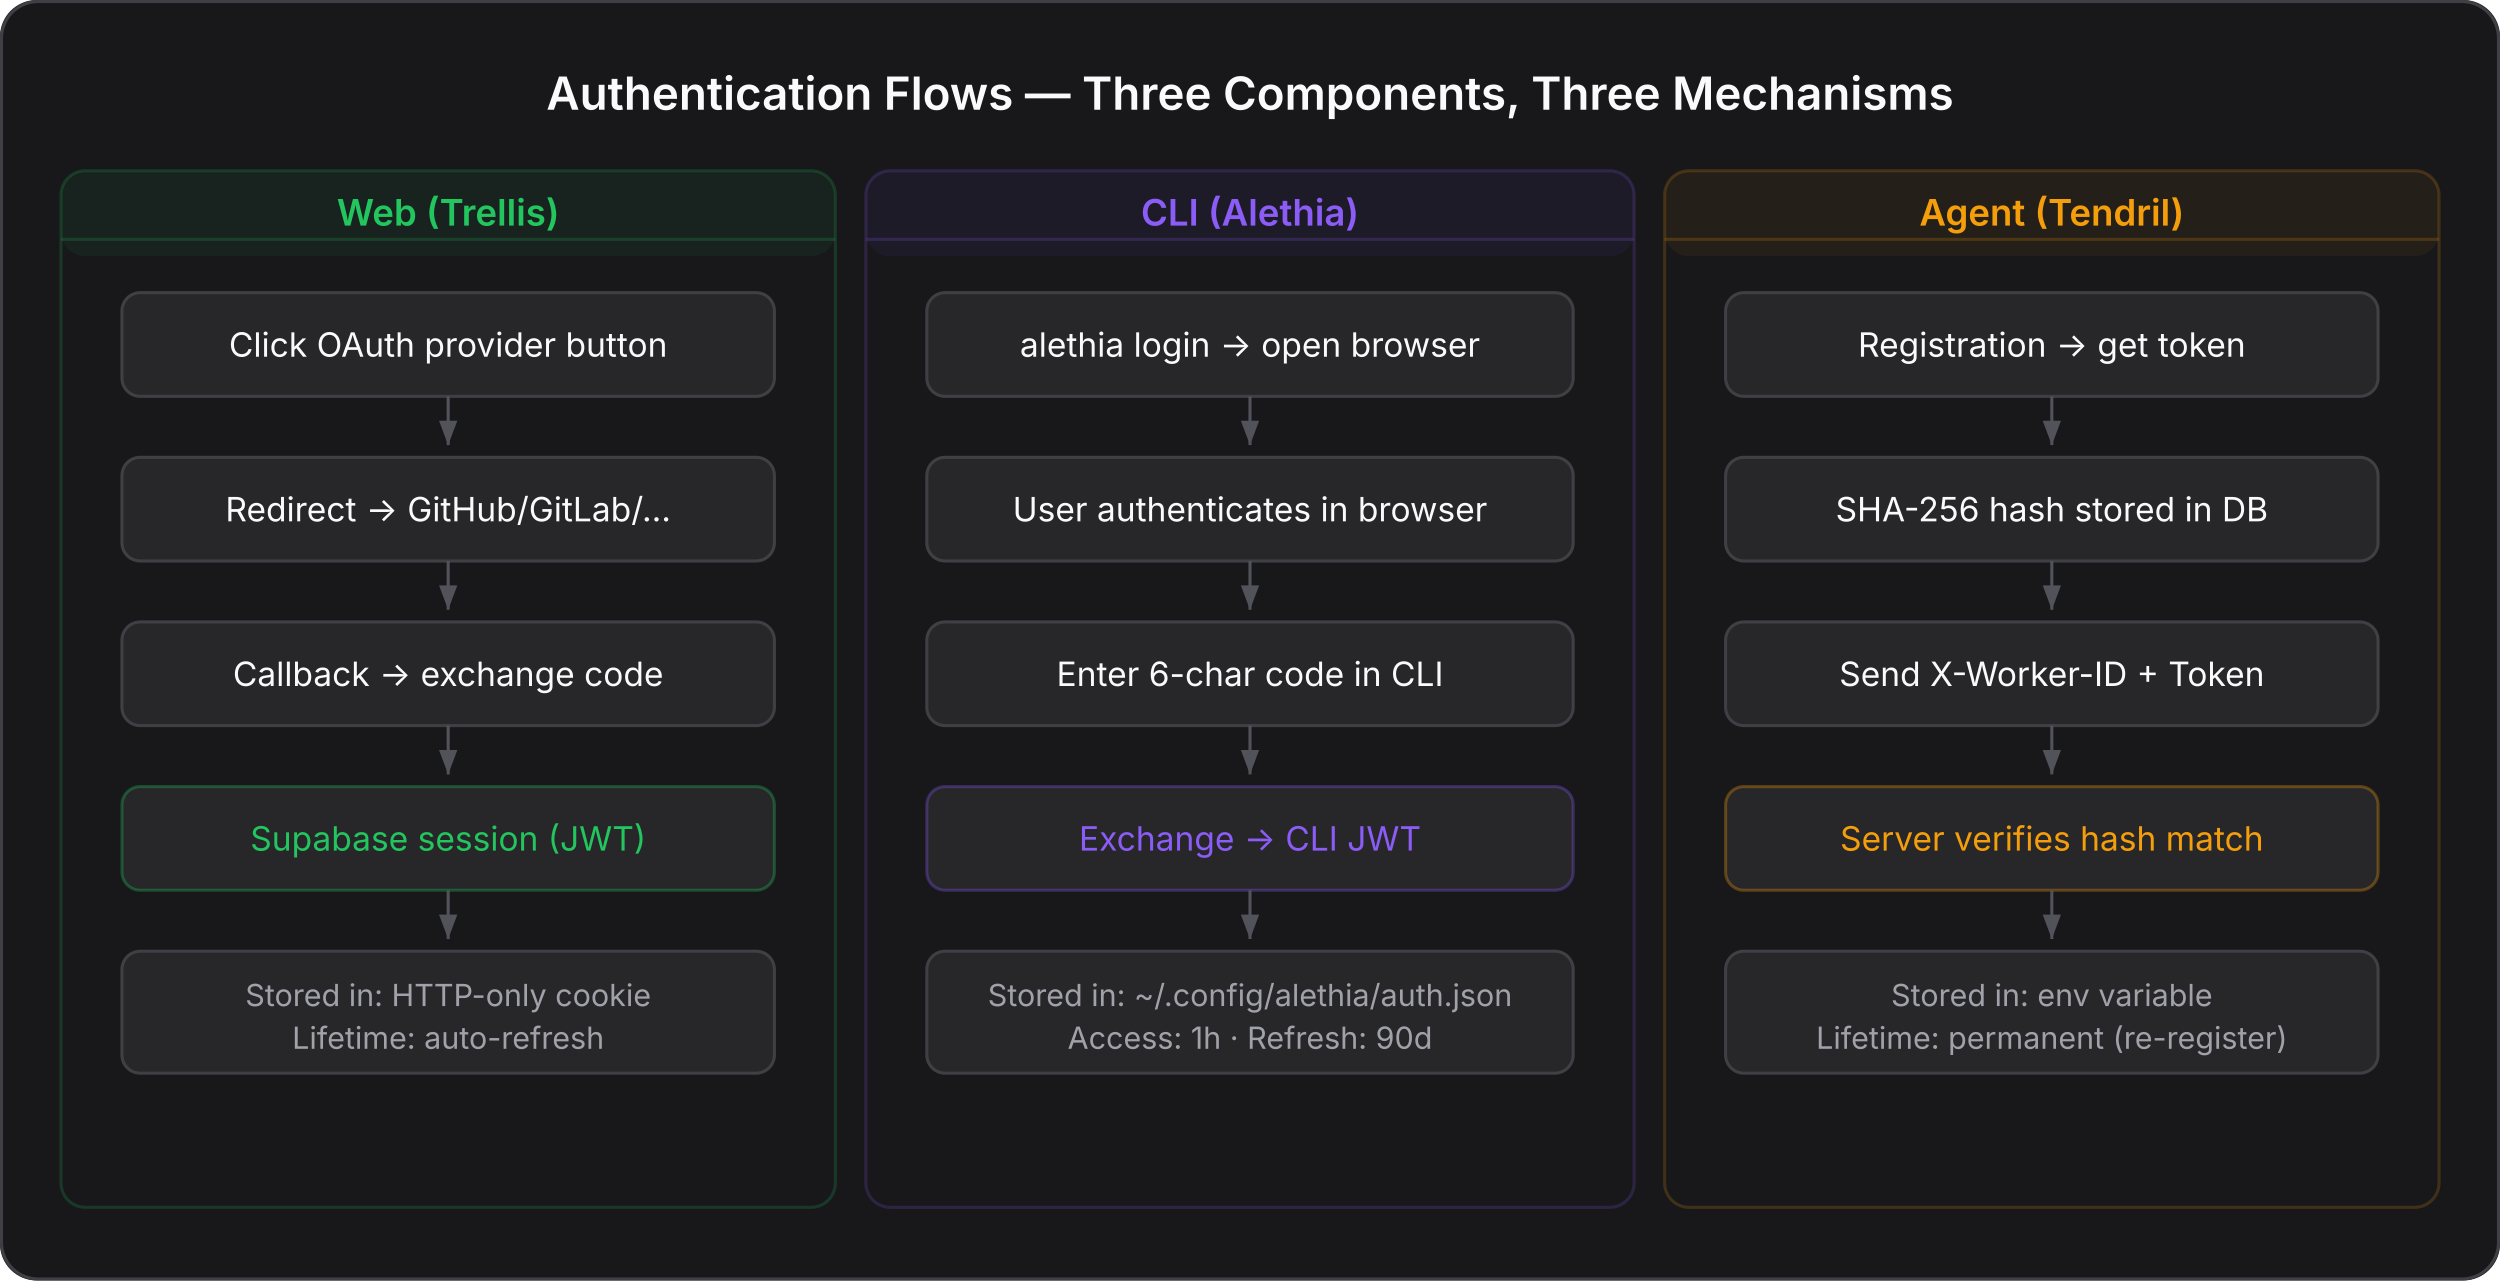
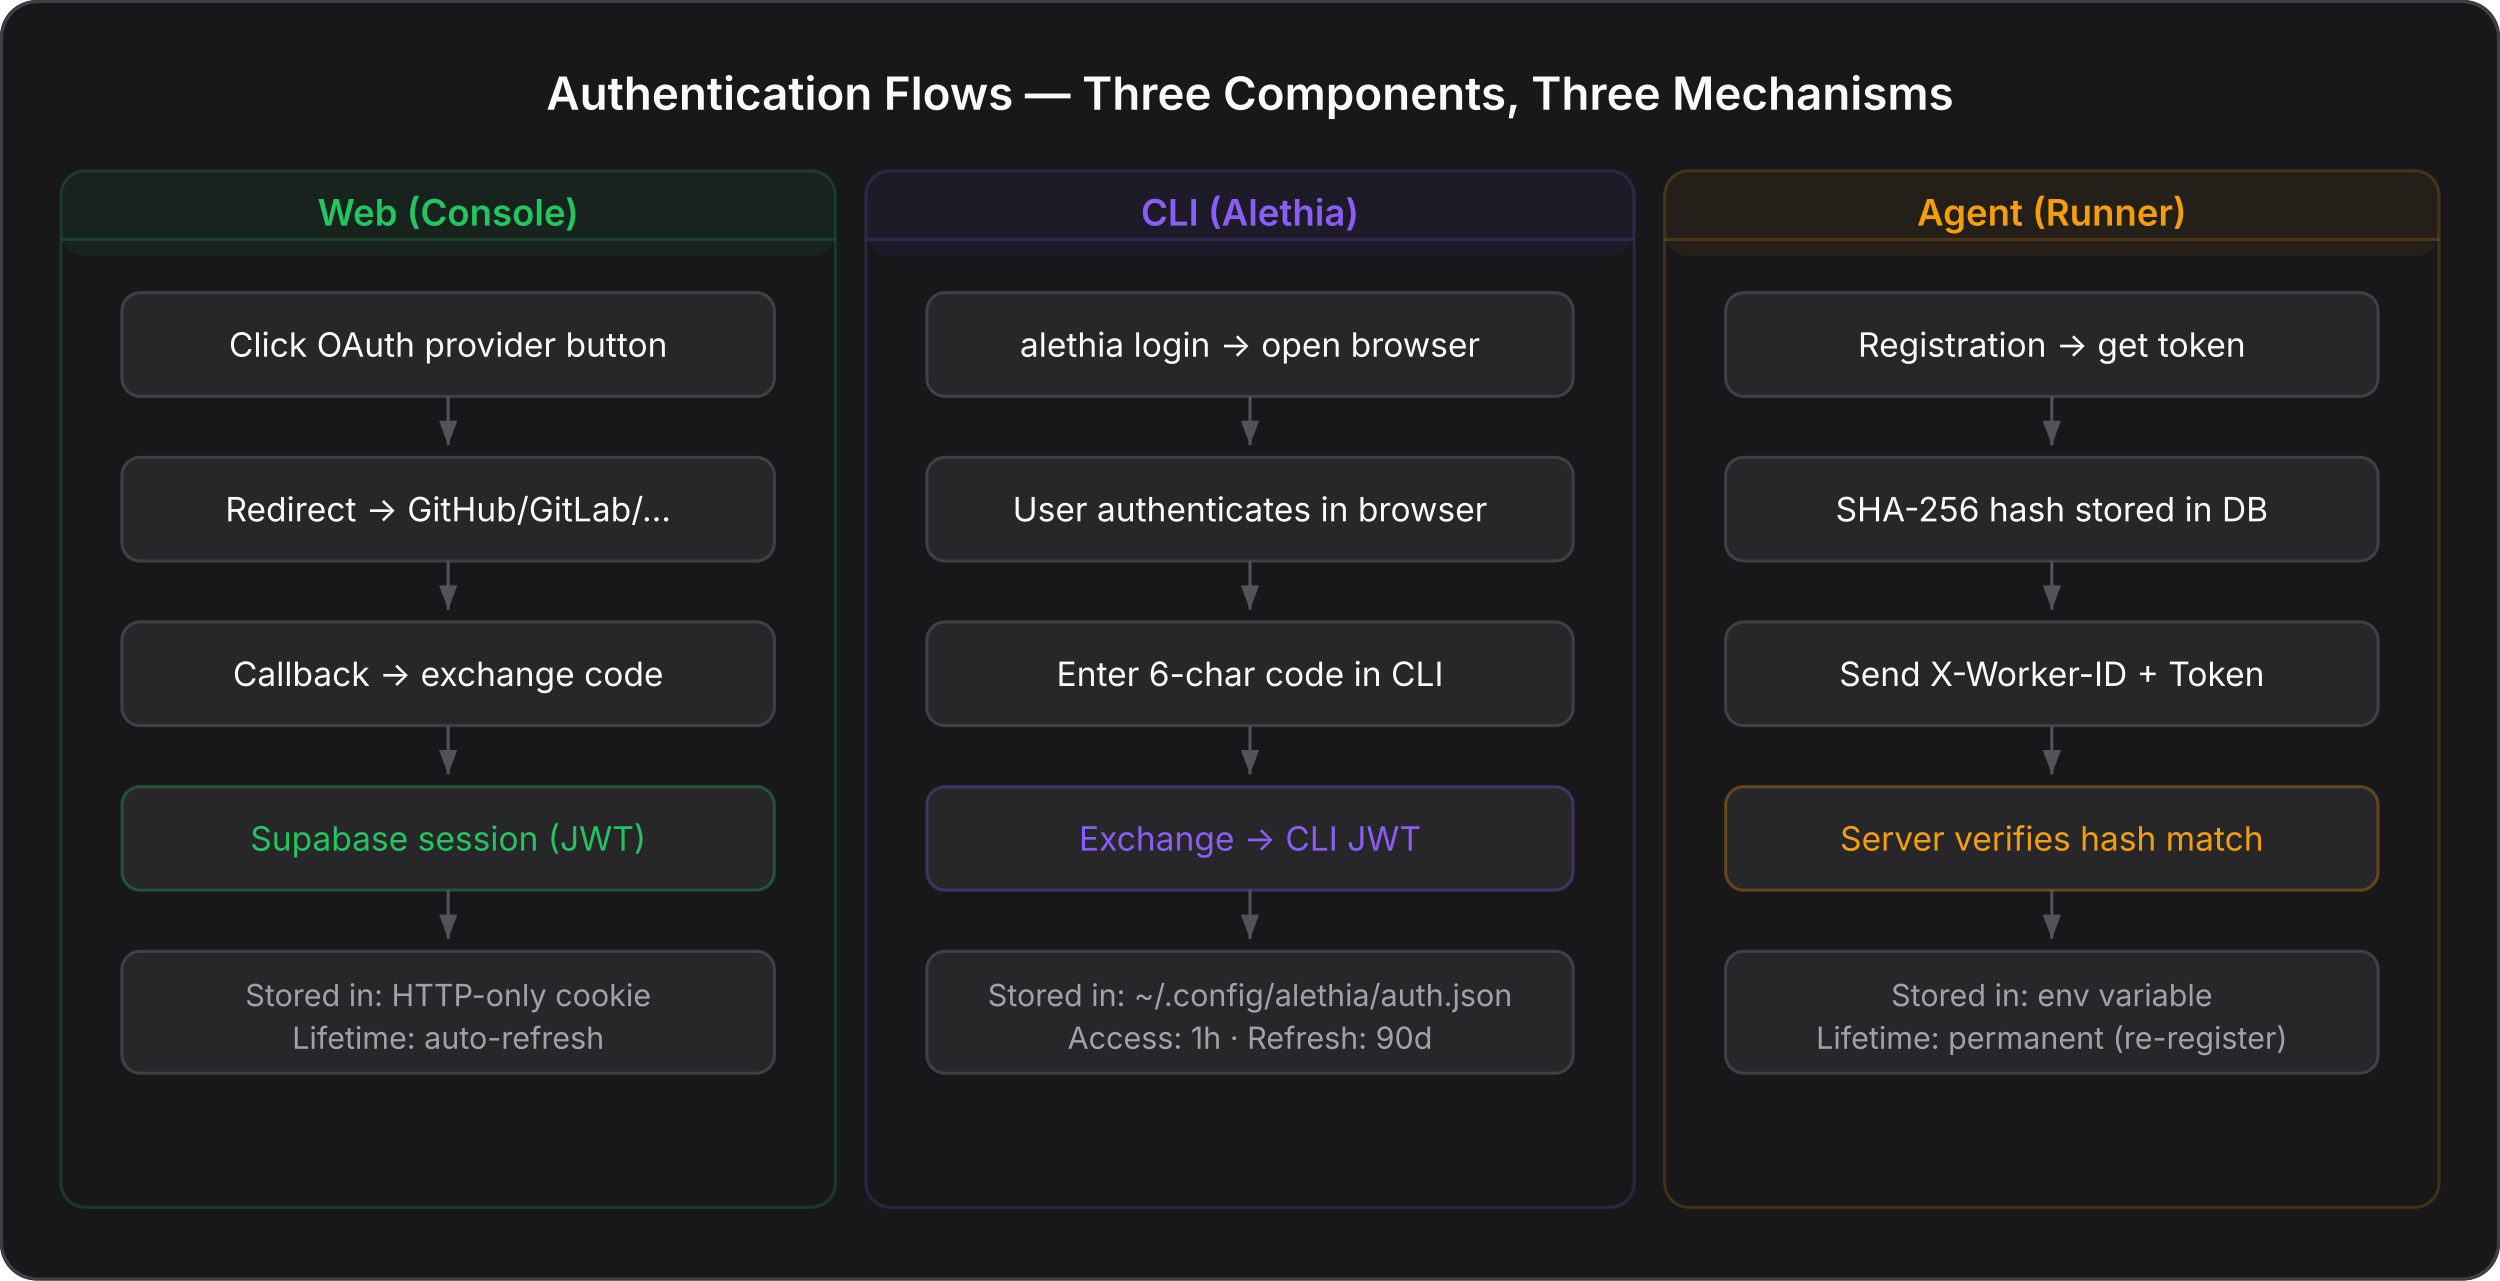
<svg xmlns="http://www.w3.org/2000/svg" viewBox="0 0 820 420" width="100%" fill="none">
  <defs>
    <marker id="arrow" markerWidth="8" markerHeight="6" refX="8" refY="3" orient="auto">
      <path d="M0,0 L8,3 L0,6" fill="#52525B" />
    </marker>
  </defs>
  <rect width="820" height="420" rx="12" fill="#18181B" />
  <rect x="0.5" y="0.5" width="819" height="419" rx="12" fill="none" stroke="#3F3F46" />
  <text x="410" y="36" text-anchor="middle" font-family="Inter, system-ui, sans-serif" font-size="15" font-weight="600" fill="#FAFAFA">Authentication Flows — Three Components, Three Mechanisms</text>
  <rect x="20" y="56" width="254" height="340" rx="8" fill="none" stroke="#22C55E30" />
  <rect x="20" y="56" width="254" height="28" rx="8" fill="#22C55E10" />
  <rect x="20" y="78" width="254" height="1" fill="#22C55E30" />
-   <text x="147" y="74" text-anchor="middle" font-family="Inter, system-ui, sans-serif" font-size="12" font-weight="600" fill="#22C55E">Web (Trellis)</text>
+   <text x="147" y="74" text-anchor="middle" font-family="Inter, system-ui, sans-serif" font-size="12" font-weight="600" fill="#22C55E">Web (Console)</text>
  <rect x="40" y="96" width="214" height="34" rx="6" fill="#27272A" stroke="#3F3F46" />
  <text x="147" y="117" text-anchor="middle" font-family="Inter, system-ui, sans-serif" font-size="11" fill="#FAFAFA">Click OAuth provider button</text>
  <line x1="147" y1="130" x2="147" y2="146" stroke="#52525B" stroke-width="1" marker-end="url(#arrow)" />
  <rect x="40" y="150" width="214" height="34" rx="6" fill="#27272A" stroke="#3F3F46" />
  <text x="147" y="171" text-anchor="middle" font-family="Inter, system-ui, sans-serif" font-size="11" fill="#FAFAFA">Redirect → GitHub/GitLab/…</text>
  <line x1="147" y1="184" x2="147" y2="200" stroke="#52525B" stroke-width="1" marker-end="url(#arrow)" />
  <rect x="40" y="204" width="214" height="34" rx="6" fill="#27272A" stroke="#3F3F46" />
  <text x="147" y="225" text-anchor="middle" font-family="Inter, system-ui, sans-serif" font-size="11" fill="#FAFAFA">Callback → exchange code</text>
  <line x1="147" y1="238" x2="147" y2="254" stroke="#52525B" stroke-width="1" marker-end="url(#arrow)" />
  <rect x="40" y="258" width="214" height="34" rx="6" fill="#27272A" stroke="#22C55E50" />
  <text x="147" y="279" text-anchor="middle" font-family="Inter, system-ui, sans-serif" font-size="11" fill="#22C55E">Supabase session (JWT)</text>
  <line x1="147" y1="292" x2="147" y2="308" stroke="#52525B" stroke-width="1" marker-end="url(#arrow)" />
  <rect x="40" y="312" width="214" height="40" rx="6" fill="#27272A" stroke="#3F3F46" />
  <text x="147" y="330" text-anchor="middle" font-family="Inter, system-ui, sans-serif" font-size="10" fill="#A1A1AA">Stored in: HTTP-only cookie</text>
  <text x="147" y="344" text-anchor="middle" font-family="Inter, system-ui, sans-serif" font-size="10" fill="#A1A1AA">Lifetime: auto-refresh</text>
  <rect x="284" y="56" width="252" height="340" rx="8" fill="none" stroke="#8B5CF630" />
  <rect x="284" y="56" width="252" height="28" rx="8" fill="#8B5CF610" />
  <rect x="284" y="78" width="252" height="1" fill="#8B5CF630" />
  <text x="410" y="74" text-anchor="middle" font-family="Inter, system-ui, sans-serif" font-size="12" font-weight="600" fill="#8B5CF6">CLI (Alethia)</text>
  <rect x="304" y="96" width="212" height="34" rx="6" fill="#27272A" stroke="#3F3F46" />
  <text x="410" y="117" text-anchor="middle" font-family="Inter, system-ui, sans-serif" font-size="11" fill="#FAFAFA">alethia login → open browser</text>
  <line x1="410" y1="130" x2="410" y2="146" stroke="#52525B" stroke-width="1" marker-end="url(#arrow)" />
  <rect x="304" y="150" width="212" height="34" rx="6" fill="#27272A" stroke="#3F3F46" />
  <text x="410" y="171" text-anchor="middle" font-family="Inter, system-ui, sans-serif" font-size="11" fill="#FAFAFA">User authenticates in browser</text>
  <line x1="410" y1="184" x2="410" y2="200" stroke="#52525B" stroke-width="1" marker-end="url(#arrow)" />
  <rect x="304" y="204" width="212" height="34" rx="6" fill="#27272A" stroke="#3F3F46" />
  <text x="410" y="225" text-anchor="middle" font-family="Inter, system-ui, sans-serif" font-size="11" fill="#FAFAFA">Enter 6-char code in CLI</text>
  <line x1="410" y1="238" x2="410" y2="254" stroke="#52525B" stroke-width="1" marker-end="url(#arrow)" />
  <rect x="304" y="258" width="212" height="34" rx="6" fill="#27272A" stroke="#8B5CF650" />
  <text x="410" y="279" text-anchor="middle" font-family="Inter, system-ui, sans-serif" font-size="11" fill="#8B5CF6">Exchange → CLI JWT</text>
  <line x1="410" y1="292" x2="410" y2="308" stroke="#52525B" stroke-width="1" marker-end="url(#arrow)" />
  <rect x="304" y="312" width="212" height="40" rx="6" fill="#27272A" stroke="#3F3F46" />
  <text x="410" y="330" text-anchor="middle" font-family="Inter, system-ui, sans-serif" font-size="10" fill="#A1A1AA">Stored in: ~/.config/alethia/auth.json</text>
  <text x="410" y="344" text-anchor="middle" font-family="Inter, system-ui, sans-serif" font-size="10" fill="#A1A1AA">Access: 1h · Refresh: 90d</text>
  <rect x="546" y="56" width="254" height="340" rx="8" fill="none" stroke="#F59E0B30" />
  <rect x="546" y="56" width="254" height="28" rx="8" fill="#F59E0B10" />
  <rect x="546" y="78" width="254" height="1" fill="#F59E0B30" />
-   <text x="673" y="74" text-anchor="middle" font-family="Inter, system-ui, sans-serif" font-size="12" font-weight="600" fill="#F59E0B">Agent (Tendril)</text>
+   <text x="673" y="74" text-anchor="middle" font-family="Inter, system-ui, sans-serif" font-size="12" font-weight="600" fill="#F59E0B">Agent (Runner)</text>
  <rect x="566" y="96" width="214" height="34" rx="6" fill="#27272A" stroke="#3F3F46" />
  <text x="673" y="117" text-anchor="middle" font-family="Inter, system-ui, sans-serif" font-size="11" fill="#FAFAFA">Registration → get token</text>
  <line x1="673" y1="130" x2="673" y2="146" stroke="#52525B" stroke-width="1" marker-end="url(#arrow)" />
  <rect x="566" y="150" width="214" height="34" rx="6" fill="#27272A" stroke="#3F3F46" />
  <text x="673" y="171" text-anchor="middle" font-family="Inter, system-ui, sans-serif" font-size="11" fill="#FAFAFA">SHA-256 hash stored in DB</text>
  <line x1="673" y1="184" x2="673" y2="200" stroke="#52525B" stroke-width="1" marker-end="url(#arrow)" />
  <rect x="566" y="204" width="214" height="34" rx="6" fill="#27272A" stroke="#3F3F46" />
  <text x="673" y="225" text-anchor="middle" font-family="Inter, system-ui, sans-serif" font-size="11" fill="#FAFAFA">Send X-Worker-ID + Token</text>
  <line x1="673" y1="238" x2="673" y2="254" stroke="#52525B" stroke-width="1" marker-end="url(#arrow)" />
  <rect x="566" y="258" width="214" height="34" rx="6" fill="#27272A" stroke="#F59E0B50" />
  <text x="673" y="279" text-anchor="middle" font-family="Inter, system-ui, sans-serif" font-size="11" fill="#F59E0B">Server verifies hash match</text>
  <line x1="673" y1="292" x2="673" y2="308" stroke="#52525B" stroke-width="1" marker-end="url(#arrow)" />
  <rect x="566" y="312" width="214" height="40" rx="6" fill="#27272A" stroke="#3F3F46" />
  <text x="673" y="330" text-anchor="middle" font-family="Inter, system-ui, sans-serif" font-size="10" fill="#A1A1AA">Stored in: env variable</text>
  <text x="673" y="344" text-anchor="middle" font-family="Inter, system-ui, sans-serif" font-size="10" fill="#A1A1AA">Lifetime: permanent (re-register)</text>
</svg>
